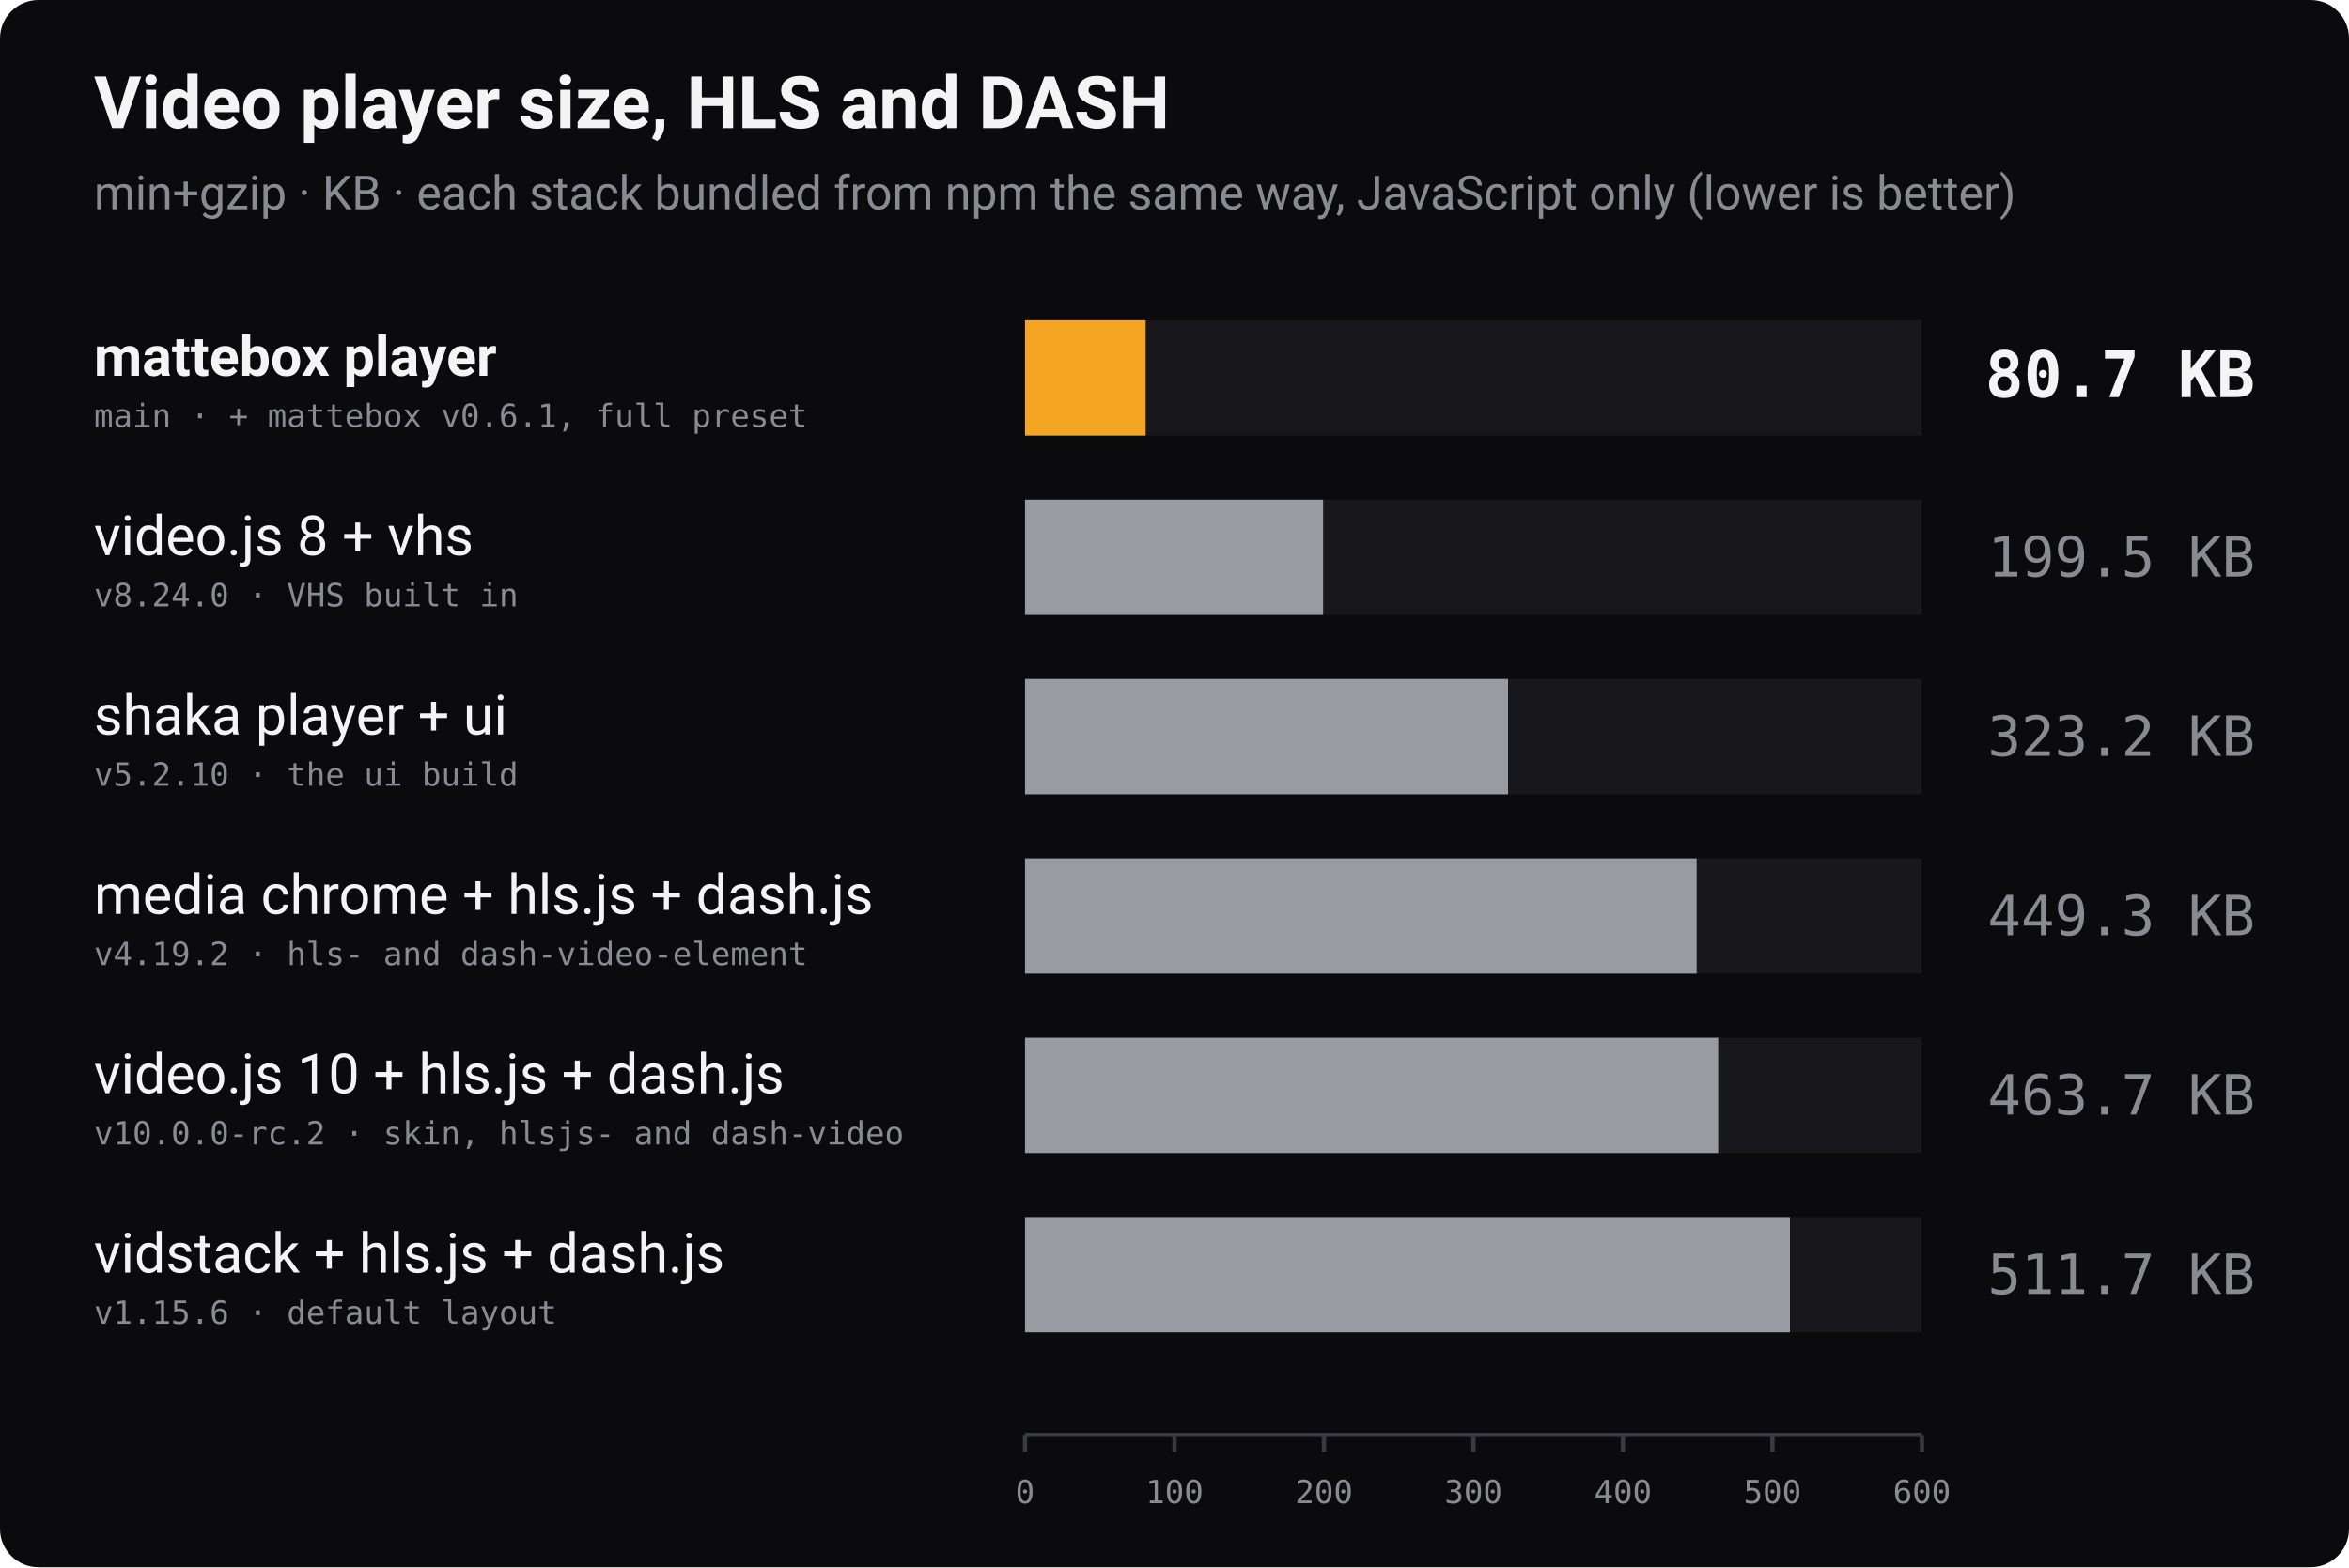
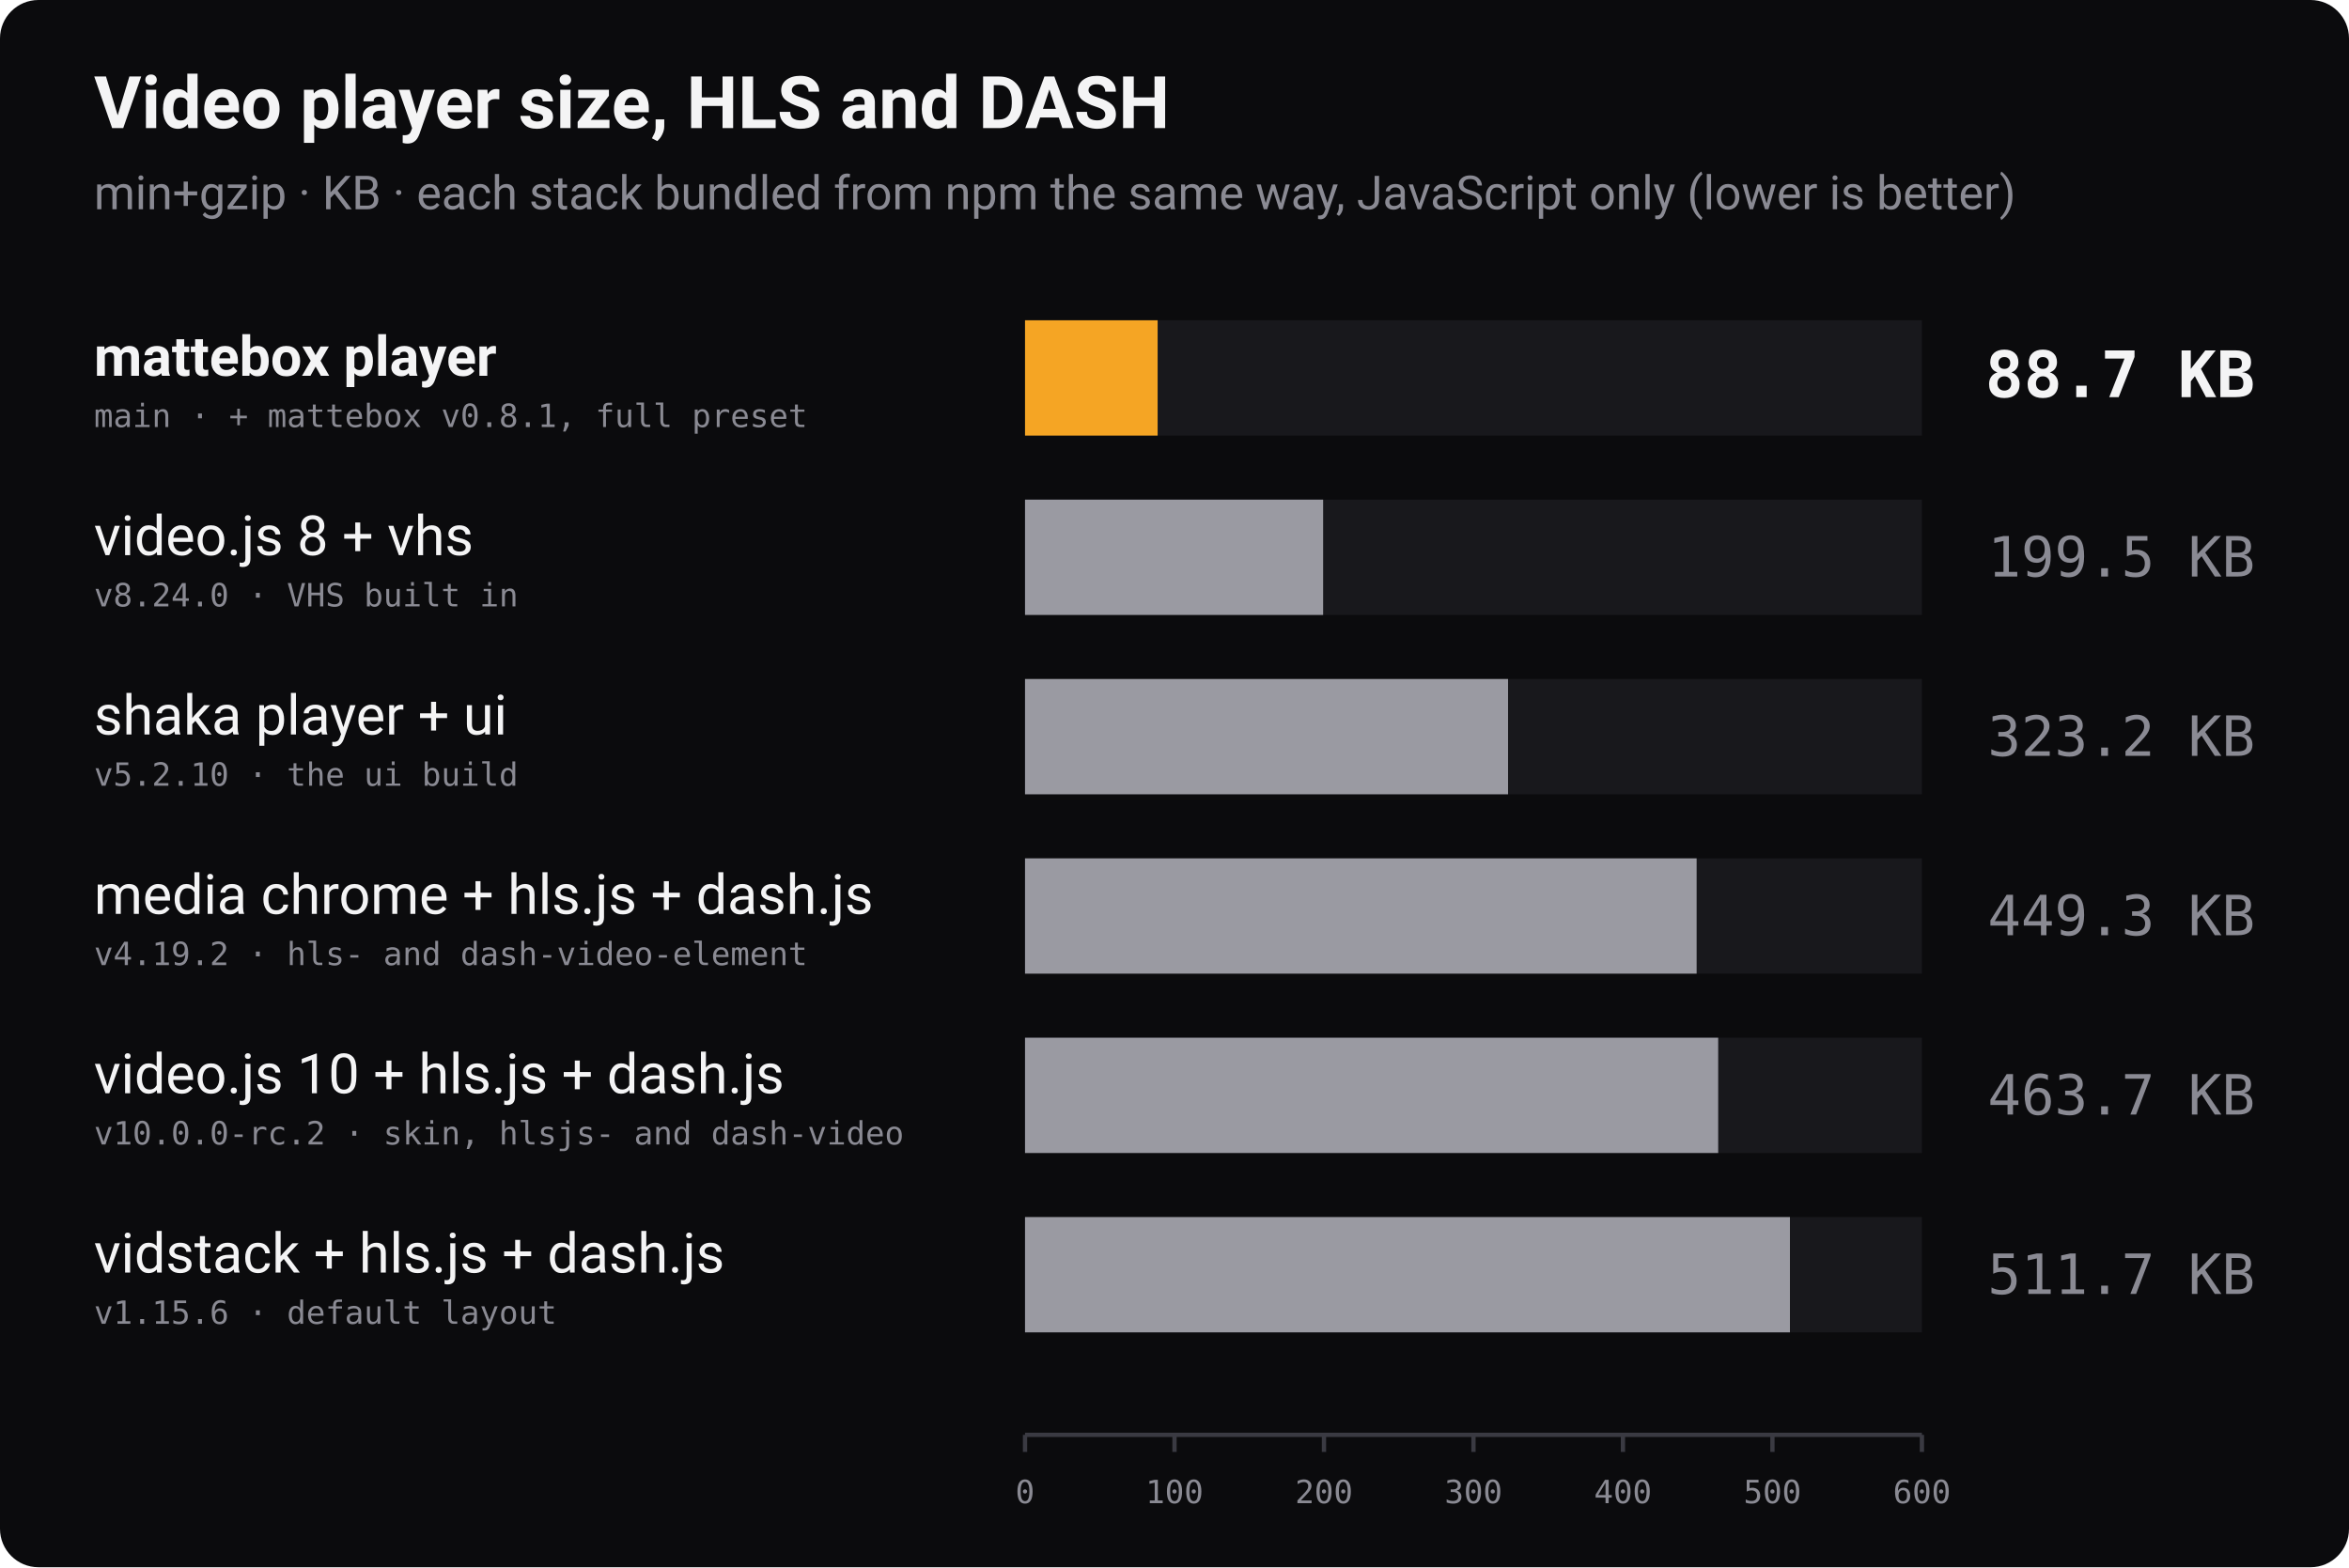
<svg xmlns="http://www.w3.org/2000/svg" width="1100" height="734" viewBox="0 0 1100 734" role="img" aria-label="Bundle size of video players with HLS and DASH playback, min+gzip, lower is better">
  <rect width="1100" height="734" rx="18" fill="#0b0b0d" />
  <text x="44" y="60" font-family="-apple-system, 'Segoe UI', Roboto, Helvetica, Arial, sans-serif" font-size="34" font-weight="700" fill="#f4f4f5">Video player size, HLS and DASH</text>
  <text x="44" y="98" font-family="-apple-system, 'Segoe UI', Roboto, Helvetica, Arial, sans-serif" font-size="22" fill="#8a8a93">min+gzip · KB · each stack bundled from npm the same way, JavaScript only (lower is better)</text>
  <text x="44" y="176" font-family="-apple-system, 'Segoe UI', Roboto, Helvetica, Arial, sans-serif" font-size="26" font-weight="700" fill="#f4f4f5">mattebox player</text>
-   <text x="44" y="200" font-family="ui-monospace, 'SF Mono', Menlo, Consolas, monospace" font-size="15" fill="#8a8a93">main · + mattebox v0.6.1, full preset</text>
+   <text x="44" y="200" font-family="ui-monospace, 'SF Mono', Menlo, Consolas, monospace" font-size="15" fill="#8a8a93">main · + mattebox v0.8.1, full preset</text>
  <rect x="480" y="150" width="420" height="54" fill="#18181c" />
-   <rect x="480" y="150" width="56.5" height="54" fill="#f5a524" />
-   <text x="1056" y="186" text-anchor="end" font-family="ui-monospace, 'SF Mono', Menlo, Consolas, monospace" font-size="30" font-weight="700" fill="#f4f4f5">80.7 KB</text>
+   <rect x="480" y="150" width="62.1" height="54" fill="#f5a524" />
+   <text x="1056" y="186" text-anchor="end" font-family="ui-monospace, 'SF Mono', Menlo, Consolas, monospace" font-size="30" font-weight="700" fill="#f4f4f5">88.7 KB</text>
  <text x="44" y="260" font-family="-apple-system, 'Segoe UI', Roboto, Helvetica, Arial, sans-serif" font-size="26" font-weight="400" fill="#f4f4f5">video.js 8 + vhs</text>
  <text x="44" y="284" font-family="ui-monospace, 'SF Mono', Menlo, Consolas, monospace" font-size="15" fill="#8a8a93">v8.24.0 · VHS built in</text>
  <rect x="480" y="234" width="420" height="54" fill="#18181c" />
  <rect x="480" y="234" width="139.6" height="54" fill="#9a9aa2" />
  <text x="1056" y="270" text-anchor="end" font-family="ui-monospace, 'SF Mono', Menlo, Consolas, monospace" font-size="26" font-weight="400" fill="#8a8a93">199.5 KB</text>
  <text x="44" y="344" font-family="-apple-system, 'Segoe UI', Roboto, Helvetica, Arial, sans-serif" font-size="26" font-weight="400" fill="#f4f4f5">shaka player + ui</text>
  <text x="44" y="368" font-family="ui-monospace, 'SF Mono', Menlo, Consolas, monospace" font-size="15" fill="#8a8a93">v5.2.10 · the ui build</text>
  <rect x="480" y="318" width="420" height="54" fill="#18181c" />
  <rect x="480" y="318" width="226.2" height="54" fill="#9a9aa2" />
  <text x="1056" y="354" text-anchor="end" font-family="ui-monospace, 'SF Mono', Menlo, Consolas, monospace" font-size="26" font-weight="400" fill="#8a8a93">323.2 KB</text>
  <text x="44" y="428" font-family="-apple-system, 'Segoe UI', Roboto, Helvetica, Arial, sans-serif" font-size="26" font-weight="400" fill="#f4f4f5">media chrome + hls.js + dash.js</text>
  <text x="44" y="452" font-family="ui-monospace, 'SF Mono', Menlo, Consolas, monospace" font-size="15" fill="#8a8a93">v4.19.2 · hls- and dash-video-element</text>
  <rect x="480" y="402" width="420" height="54" fill="#18181c" />
  <rect x="480" y="402" width="314.5" height="54" fill="#9a9aa2" />
  <text x="1056" y="438" text-anchor="end" font-family="ui-monospace, 'SF Mono', Menlo, Consolas, monospace" font-size="26" font-weight="400" fill="#8a8a93">449.3 KB</text>
  <text x="44" y="512" font-family="-apple-system, 'Segoe UI', Roboto, Helvetica, Arial, sans-serif" font-size="26" font-weight="400" fill="#f4f4f5">video.js 10 + hls.js + dash.js</text>
  <text x="44" y="536" font-family="ui-monospace, 'SF Mono', Menlo, Consolas, monospace" font-size="15" fill="#8a8a93">v10.0.0-rc.2 · skin, hlsjs- and dash-video</text>
  <rect x="480" y="486" width="420" height="54" fill="#18181c" />
  <rect x="480" y="486" width="324.6" height="54" fill="#9a9aa2" />
  <text x="1056" y="522" text-anchor="end" font-family="ui-monospace, 'SF Mono', Menlo, Consolas, monospace" font-size="26" font-weight="400" fill="#8a8a93">463.7 KB</text>
  <text x="44" y="596" font-family="-apple-system, 'Segoe UI', Roboto, Helvetica, Arial, sans-serif" font-size="26" font-weight="400" fill="#f4f4f5">vidstack + hls.js + dash.js</text>
  <text x="44" y="620" font-family="ui-monospace, 'SF Mono', Menlo, Consolas, monospace" font-size="15" fill="#8a8a93">v1.15.6 · default layout</text>
  <rect x="480" y="570" width="420" height="54" fill="#18181c" />
  <rect x="480" y="570" width="358.2" height="54" fill="#9a9aa2" />
  <text x="1056" y="606" text-anchor="end" font-family="ui-monospace, 'SF Mono', Menlo, Consolas, monospace" font-size="26" font-weight="400" fill="#8a8a93">511.7 KB</text>
  <line x1="480" y1="672" x2="900" y2="672" stroke="#3a3a42" stroke-width="2" />
  <line x1="480.0" y1="672" x2="480.0" y2="680" stroke="#3a3a42" stroke-width="2" />
  <text x="480.0" y="704" text-anchor="middle" font-family="ui-monospace, 'SF Mono', Menlo, Consolas, monospace" font-size="15" fill="#8a8a93">0</text>
  <line x1="550.0" y1="672" x2="550.0" y2="680" stroke="#3a3a42" stroke-width="2" />
  <text x="550.0" y="704" text-anchor="middle" font-family="ui-monospace, 'SF Mono', Menlo, Consolas, monospace" font-size="15" fill="#8a8a93">100</text>
  <line x1="620.0" y1="672" x2="620.0" y2="680" stroke="#3a3a42" stroke-width="2" />
  <text x="620.0" y="704" text-anchor="middle" font-family="ui-monospace, 'SF Mono', Menlo, Consolas, monospace" font-size="15" fill="#8a8a93">200</text>
  <line x1="690.0" y1="672" x2="690.0" y2="680" stroke="#3a3a42" stroke-width="2" />
  <text x="690.0" y="704" text-anchor="middle" font-family="ui-monospace, 'SF Mono', Menlo, Consolas, monospace" font-size="15" fill="#8a8a93">300</text>
  <line x1="760.0" y1="672" x2="760.0" y2="680" stroke="#3a3a42" stroke-width="2" />
  <text x="760.0" y="704" text-anchor="middle" font-family="ui-monospace, 'SF Mono', Menlo, Consolas, monospace" font-size="15" fill="#8a8a93">400</text>
  <line x1="830.0" y1="672" x2="830.0" y2="680" stroke="#3a3a42" stroke-width="2" />
  <text x="830.0" y="704" text-anchor="middle" font-family="ui-monospace, 'SF Mono', Menlo, Consolas, monospace" font-size="15" fill="#8a8a93">500</text>
  <line x1="900.0" y1="672" x2="900.0" y2="680" stroke="#3a3a42" stroke-width="2" />
  <text x="900.0" y="704" text-anchor="middle" font-family="ui-monospace, 'SF Mono', Menlo, Consolas, monospace" font-size="15" fill="#8a8a93">600</text>
</svg>
